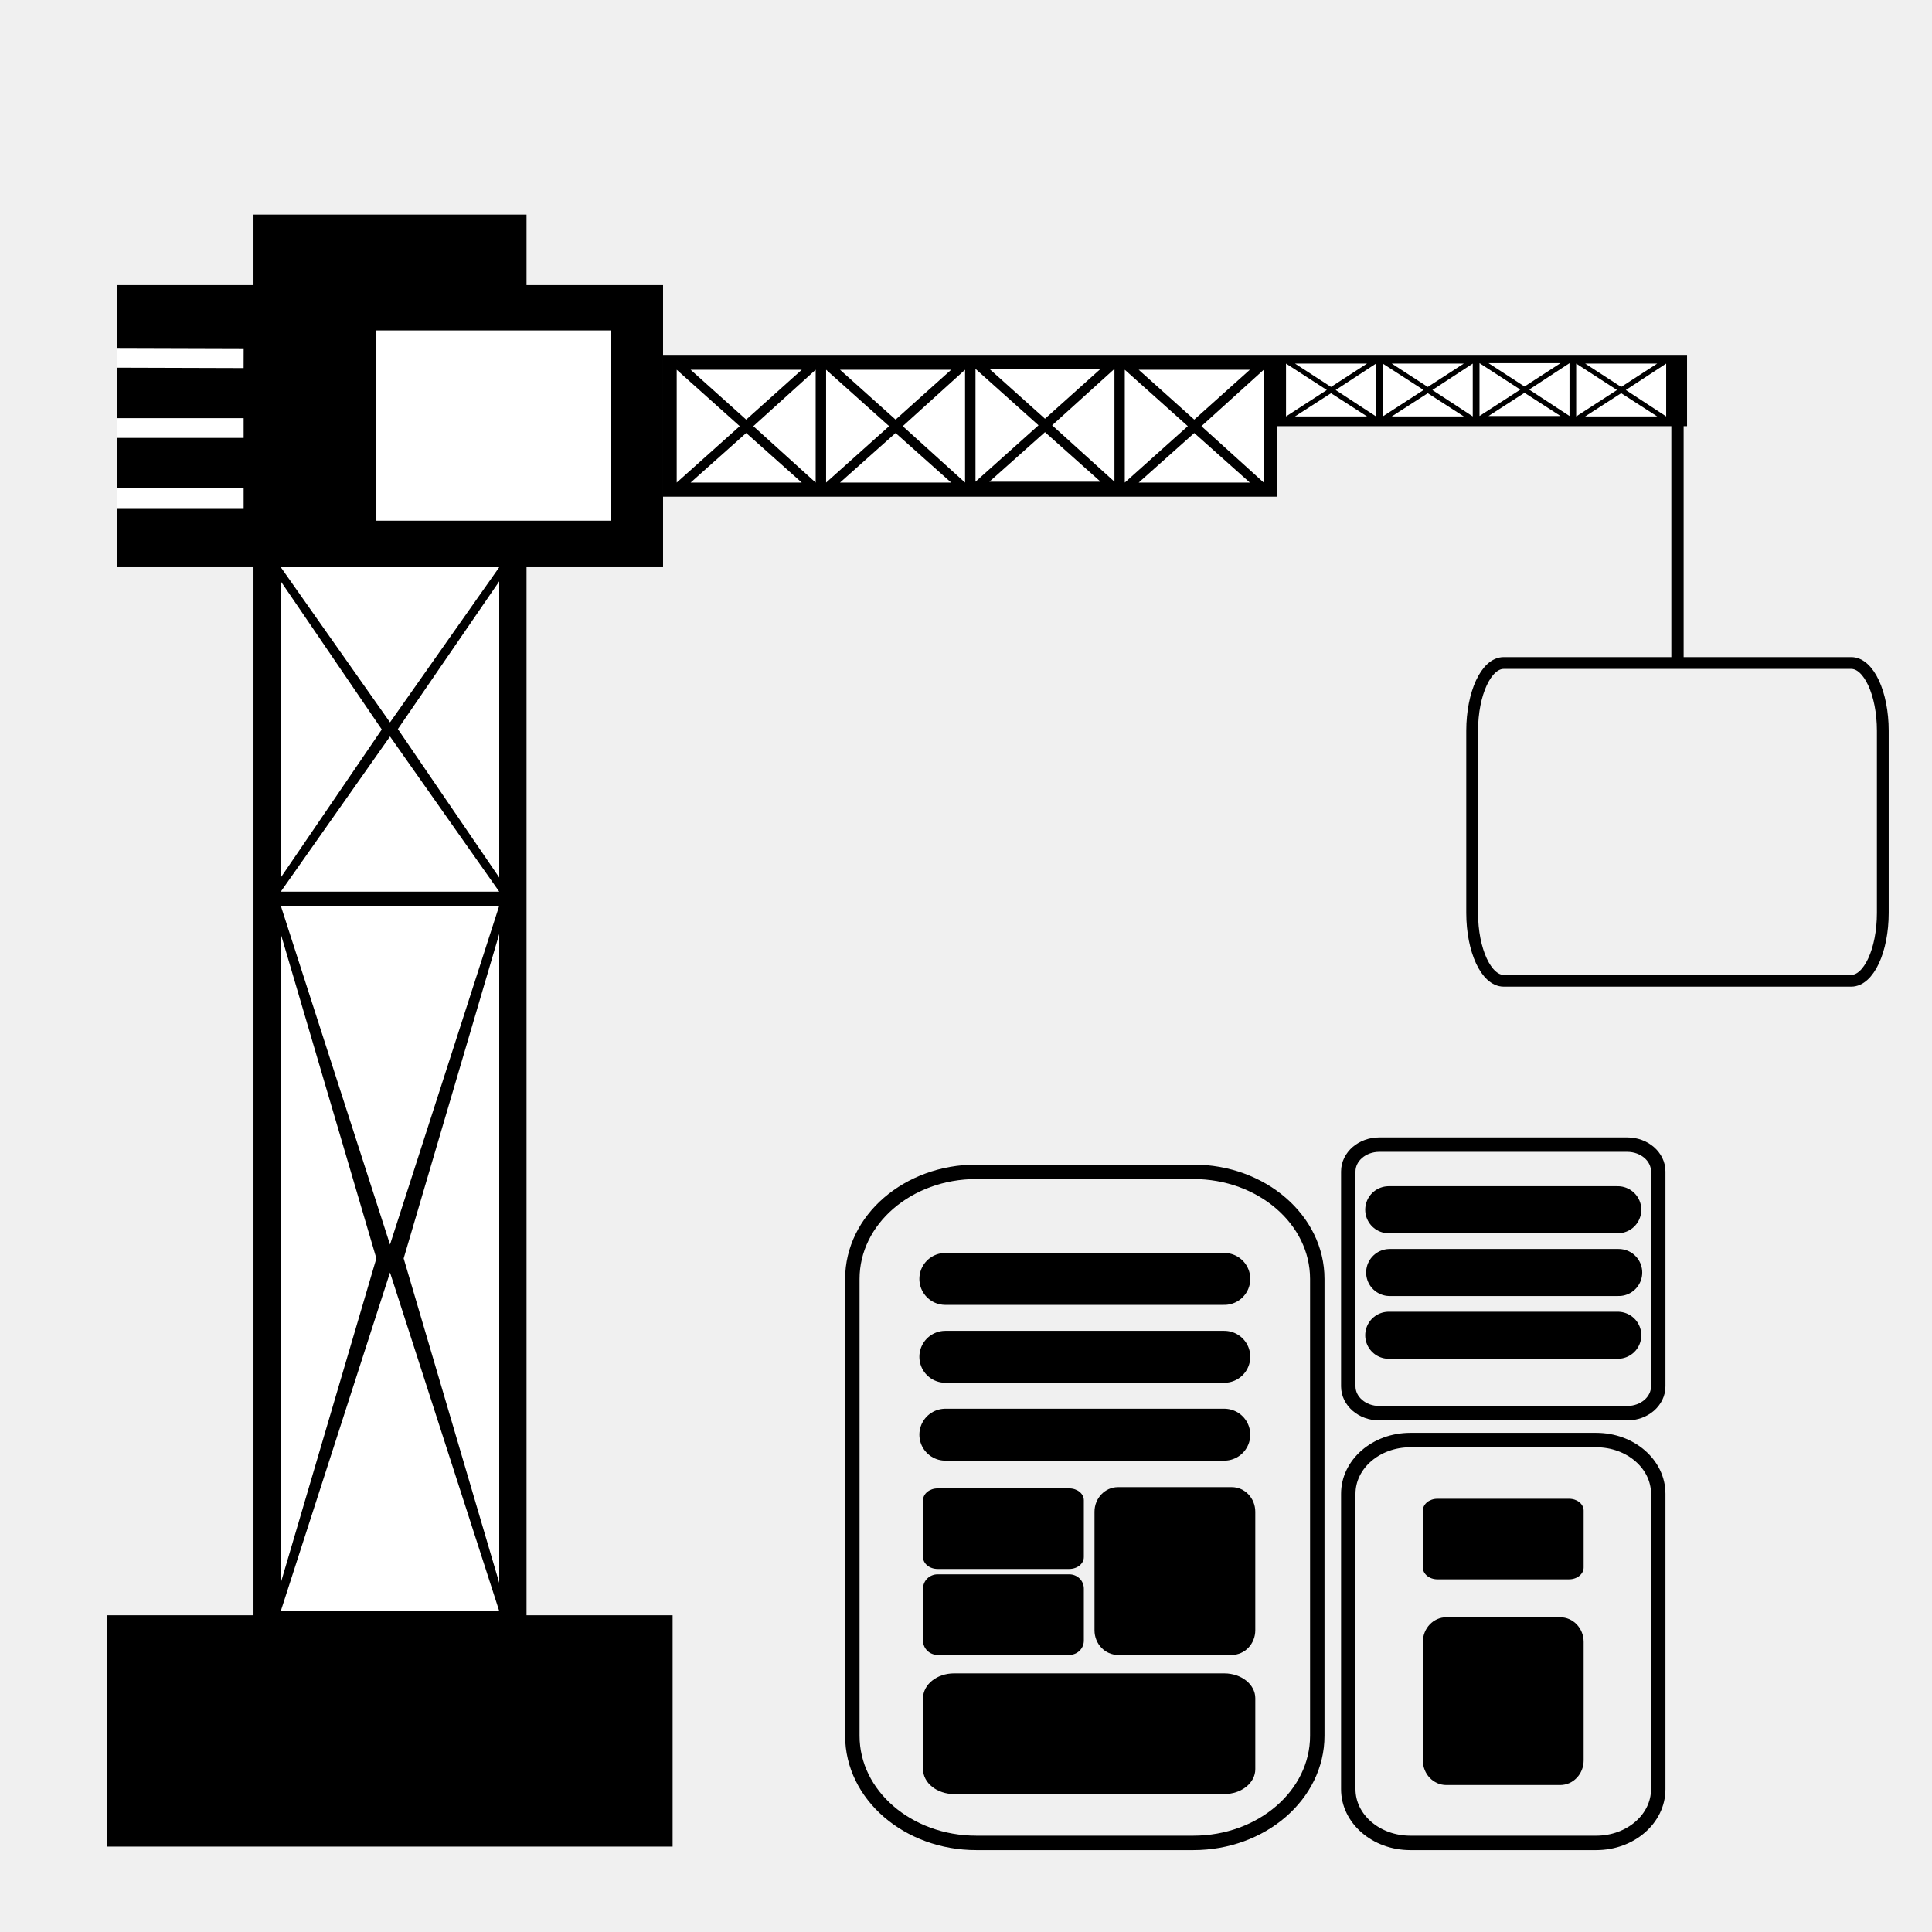
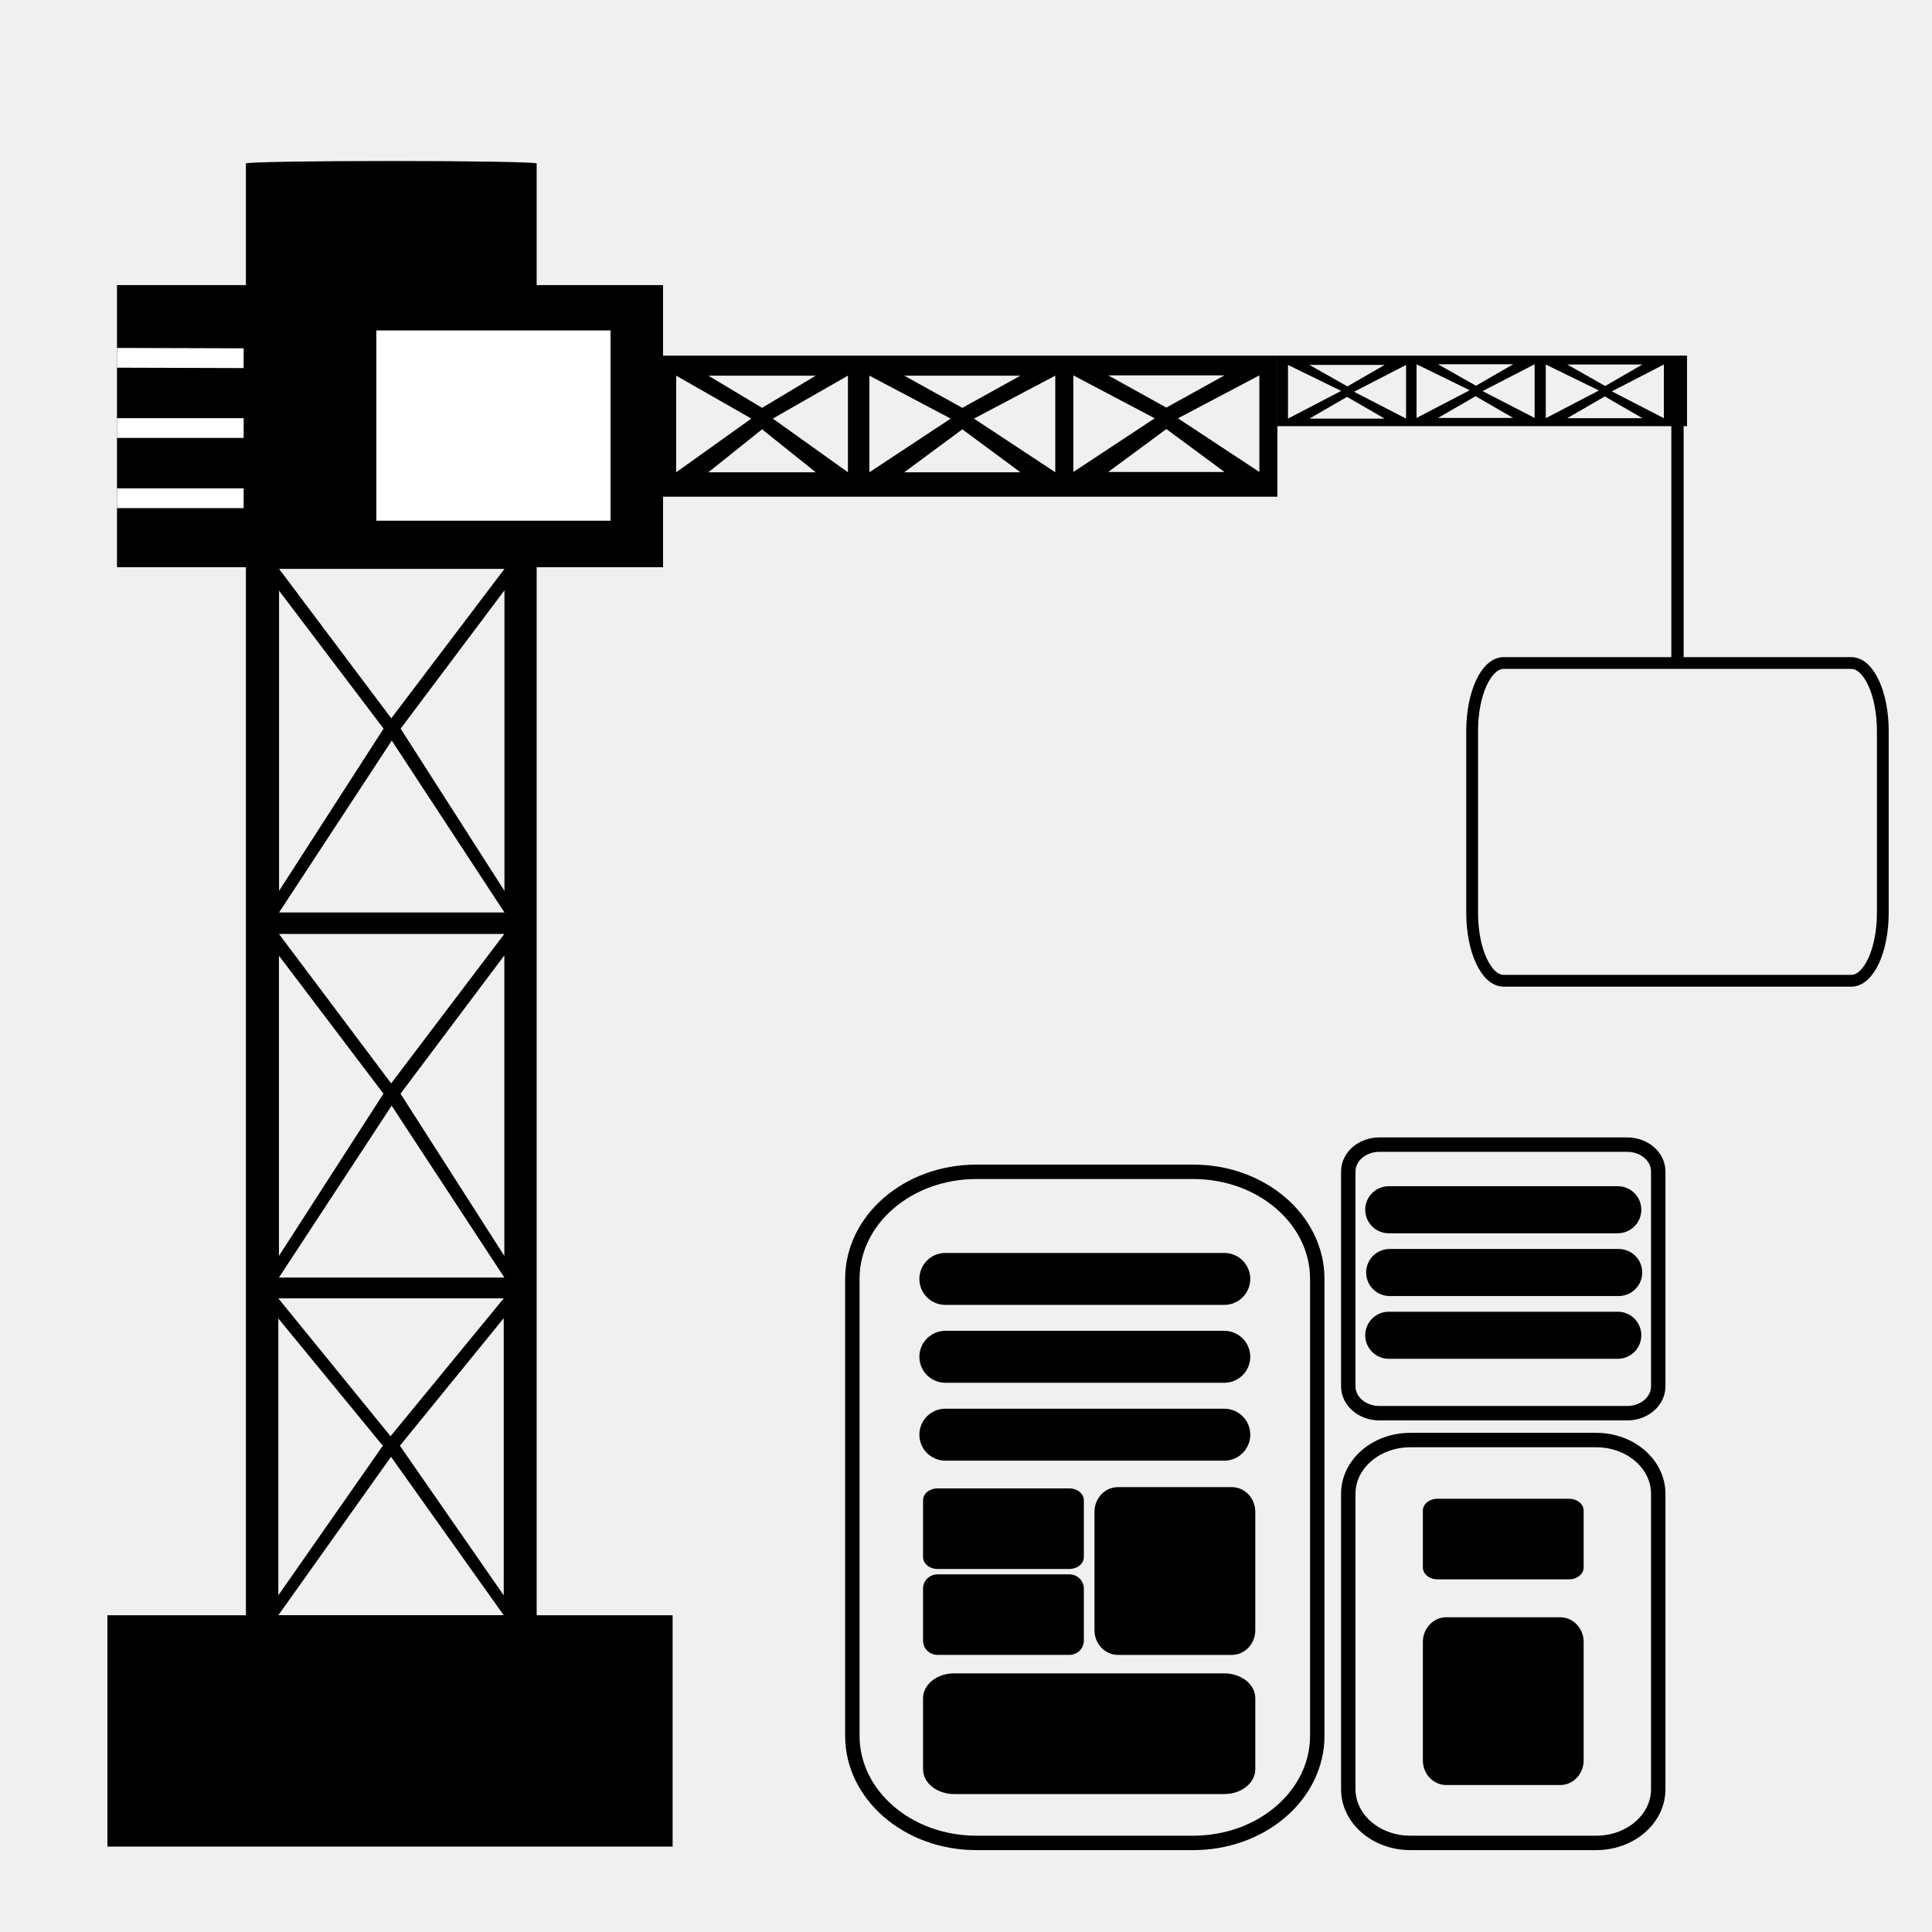
<svg xmlns="http://www.w3.org/2000/svg" width="180" height="180" viewBox="0 0 180 180" version="1.1" id="svg1">
  <defs id="defs1" />
  <g id="layer1">
-     <path style="fill:#000000;stroke-width:1.293" d="M 23.618,171.124 V 19.992 H 49.056 V 171.124" id="path1" />
    <rect style="fill:none;stroke:#000000;stroke-width:1.344;stroke-dasharray:none;stroke-opacity:1" id="rect4" width="43.317" height="62.523" x="79.411" y="109.176" ry="9.978" rx="11.551" />
    <rect style="fill:none;stroke:#000000;stroke-width:1.344;stroke-dasharray:none;stroke-opacity:1" id="rect5" width="28.878" height="37.532" x="125.616" y="134.167" ry="5.004" rx="5.776" />
    <path style="fill:#000000;stroke:#000000;stroke-width:1.146;stroke-linecap:butt;stroke-dasharray:none;stroke-opacity:1" d="M 156.287,38.059 V 61.771" id="path5" />
    <rect style="fill:none;stroke:#000000;stroke-width:1.098;stroke-linecap:round;stroke-dasharray:none;stroke-opacity:1" id="rect6" width="38.26" height="29.605" x="137.157" y="61.771" rx="2.936" ry="6.32" />
    <rect style="fill:none;stroke:#000000;stroke-width:1.344;stroke-linecap:round;stroke-linejoin:bevel;stroke-dasharray:none;stroke-opacity:1;paint-order:normal" id="rect7" width="28.878" height="25.021" x="125.616" y="106.643" rx="2.888" ry="2.502" />
    <g id="g20" transform="matrix(1.271923,0,0,1.31419,-39.97858,-32.57576)">
      <rect style="fill:#000000;stroke:#000000;stroke-width:1.4;stroke-linecap:round;stroke-dasharray:none;stroke-opacity:1" id="rect8" width="40" height="15" x="40" y="140" rx="0" ry="0" />
    </g>
-     <g id="g19" transform="matrix(1.271923,0,0,1.31419,-39.97858,-32.57576)">
-       <path style="fill:#ffffff;stroke:none;stroke-width:1.399;stroke-linecap:round;stroke-dasharray:none;stroke-opacity:1" d="m 52,139 8,-24 8,24" id="path8" />
-       <path style="fill:#ffffff;stroke:none;stroke-width:1.389;stroke-linecap:round;stroke-dasharray:none;stroke-opacity:1" d="M 52,89 60,113.02 68,89" id="path8-1" />
-       <path style="fill:#ffffff;stroke:none;stroke-width:1.4;stroke-linecap:round;stroke-dasharray:none;stroke-opacity:1" d="m 52,91 7,23 -7,23" id="path9" />
-       <path style="fill:#ffffff;stroke:none;stroke-width:1.4;stroke-linecap:round;stroke-dasharray:none;stroke-opacity:1" d="m 68,91 -7,23 7,23" id="path9-6" />
-       <path style="fill:#ffffff;stroke:none;stroke-width:0.955;stroke-linecap:round;stroke-dasharray:none;stroke-opacity:1" d="m 52,88 8,-11 8,11" id="path8-4" />
-       <path style="fill:#ffffff;stroke:none;stroke-width:0.949;stroke-linecap:round;stroke-dasharray:none;stroke-opacity:1" d="m 52,65 8,11 8,-11" id="path8-1-2" />
-       <path style="fill:#ffffff;stroke:none;stroke-width:0.956;stroke-linecap:round;stroke-dasharray:none;stroke-opacity:1" d="M 52,66 59.397,76.502 52,87" id="path9-3" />
-       <path style="fill:#ffffff;stroke:none;stroke-width:0.956;stroke-linecap:round;stroke-dasharray:none;stroke-opacity:1" d="M 68,66 60.575,76.475 68,87" id="path9-6-9" />
-     </g>
+     <path d="m 36.455,15 c -3.752,0 -7.138,0.025 -9.586,0.066 -1.224,0.021 -2.215,0.047 -2.898,0.074 -0.684,0.027 -1.061,0.056 -1.061,0.088 V 170.336 c 0,0.032 0.377,0.062 1.061,0.09 0.684,0.027 1.674,0.051 2.898,0.072 2.448,0.041 5.834,0.066 9.586,0.066 3.752,0 7.138,-0.025 9.586,-0.066 1.224,-0.021 2.215,-0.045 2.898,-0.072 C 49.623,170.398 50,170.368 50,170.336 V 15.229 c 0,-0.032 -0.377,-0.06 -1.061,-0.088 -0.684,-0.027 -1.674,-0.053 -2.898,-0.074 C 43.593,15.025 40.207,15 36.455,15 Z M 26,53 H 47 L 36.455,66.924 Z m 21,2 V 83 L 37.326,67.885 Z M 26,55.031 35.736,67.885 26,83 Z M 36.5,69 47,85.012 H 26 Z M 25.988,87.012 h 21 L 36.443,100.936 Z m 21,2 v 28 l -9.672,-15.115 z m -21,0.029 9.738,12.855 -9.738,15.115 z m 10.5,13.971 10.5,16.012 h -21 z m -10.557,17.955 h 21 l -10.545,12.842 z m 21,1.846 v 25.822 l -9.674,-13.939 z m -21,0.027 9.736,11.855 -9.736,13.939 z m 10.5,12.885 10.5,14.766 h -21 z" style="opacity:1;stroke-width:5.037;stroke-linecap:round;stroke-linejoin:round" id="path37" />
    <g id="g18" transform="matrix(1.271923,0,0,1.31419,-39.97858,-32.57576)">
      <rect style="fill:#000000" id="rect1" width="40" height="20" x="40" y="45" />
      <rect style="fill:#ffffff;stroke:none;stroke-width:1.4;stroke-linecap:round;stroke-dasharray:none;stroke-opacity:1" id="rect9" width="17.154" height="13.488" x="59" y="48.214" />
      <path style="fill:#ffffff;stroke:#ffffff;stroke-width:1.4;stroke-linecap:butt;stroke-dasharray:none;stroke-opacity:1" d="m 40,50.154 9.279,0.027" id="path10" />
      <path style="fill:#ffffff;stroke:#ffffff;stroke-width:1.4;stroke-linecap:butt;stroke-dasharray:none;stroke-opacity:1" d="m 40,60.111 h 9.279" id="path10-6" />
      <path style="fill:#ffffff;stroke:#ffffff;stroke-width:1.4;stroke-linecap:butt;stroke-dasharray:none;stroke-opacity:1" d="m 40,55.133 h 9.279" id="path10-9" />
    </g>
-     <g id="g17" transform="matrix(1.271923,0,0,1.31419,-39.97858,-32.57576)">
-       <rect style="fill:#000000" id="rect2" width="45" height="10" x="80" y="50" ry="0" />
-       <path style="fill:#ffffff;fill-opacity:1;stroke:none;stroke-width:0.504;stroke-linecap:butt;stroke-linejoin:bevel;stroke-dasharray:none;stroke-opacity:1;paint-order:normal" d="m 81,51 v 8 l 4.616,-4" id="path11" />
-       <path style="fill:#ffffff;fill-opacity:1;stroke:none;stroke-width:0.504;stroke-linecap:butt;stroke-linejoin:bevel;stroke-dasharray:none;stroke-opacity:1;paint-order:normal" d="m 82.018,51 h 8.144 l -4.072,3.536" id="path12" />
-       <path style="fill:#ffffff;fill-opacity:1;stroke:none;stroke-width:0.504;stroke-linecap:butt;stroke-linejoin:bevel;stroke-dasharray:none;stroke-opacity:1;paint-order:normal" d="M 82.018,59 H 90.161 L 86.09,55.486" id="path13" />
-       <path style="fill:#ffffff;fill-opacity:1;stroke:none;stroke-width:0.504;stroke-linecap:butt;stroke-linejoin:bevel;stroke-dasharray:none;stroke-opacity:1;paint-order:normal" d="m 91.179,51 -4.565,4 4.565,4" id="path14" />
-       <path style="fill:#ffffff;fill-opacity:1;stroke:none;stroke-width:0.504;stroke-linecap:butt;stroke-linejoin:bevel;stroke-dasharray:none;stroke-opacity:1;paint-order:normal" d="m 91.943,51 v 8 l 4.616,-4" id="path11-7" />
-       <path style="fill:#ffffff;fill-opacity:1;stroke:none;stroke-width:0.504;stroke-linecap:butt;stroke-linejoin:bevel;stroke-dasharray:none;stroke-opacity:1;paint-order:normal" d="m 92.961,51 h 8.144 l -4.072,3.536" id="path12-5" />
-       <path style="fill:#ffffff;fill-opacity:1;stroke:none;stroke-width:0.504;stroke-linecap:butt;stroke-linejoin:bevel;stroke-dasharray:none;stroke-opacity:1;paint-order:normal" d="m 92.961,59 h 8.144 l -4.072,-3.514" id="path13-6" />
-       <path style="fill:#ffffff;fill-opacity:1;stroke:none;stroke-width:0.504;stroke-linecap:butt;stroke-linejoin:bevel;stroke-dasharray:none;stroke-opacity:1;paint-order:normal" d="m 102.122,51 -4.565,4 4.565,4" id="path14-1" />
-       <path style="fill:#ffffff;fill-opacity:1;stroke:none;stroke-width:0.504;stroke-linecap:butt;stroke-linejoin:bevel;stroke-dasharray:none;stroke-opacity:1;paint-order:normal" d="m 102.886,50.938 v 8 l 4.616,-4" id="path11-6" />
-       <path style="fill:#ffffff;fill-opacity:1;stroke:none;stroke-width:0.504;stroke-linecap:butt;stroke-linejoin:bevel;stroke-dasharray:none;stroke-opacity:1;paint-order:normal" d="m 103.904,50.938 h 8.144 l -4.072,3.536" id="path12-2" />
-       <path style="fill:#ffffff;fill-opacity:1;stroke:none;stroke-width:0.504;stroke-linecap:butt;stroke-linejoin:bevel;stroke-dasharray:none;stroke-opacity:1;paint-order:normal" d="m 103.904,58.938 h 8.144 l -4.072,-3.514" id="path13-2" />
-       <path style="fill:#ffffff;fill-opacity:1;stroke:none;stroke-width:0.504;stroke-linecap:butt;stroke-linejoin:bevel;stroke-dasharray:none;stroke-opacity:1;paint-order:normal" d="m 113.065,50.938 -4.565,4 4.565,4" id="path14-7" />
-       <path style="fill:#ffffff;fill-opacity:1;stroke:none;stroke-width:0.504;stroke-linecap:butt;stroke-linejoin:bevel;stroke-dasharray:none;stroke-opacity:1;paint-order:normal" d="m 113.821,51 v 8 l 4.616,-4" id="path11-77" />
-       <path style="fill:#ffffff;fill-opacity:1;stroke:none;stroke-width:0.504;stroke-linecap:butt;stroke-linejoin:bevel;stroke-dasharray:none;stroke-opacity:1;paint-order:normal" d="m 114.839,51 h 8.144 l -4.072,3.536" id="path12-56" />
-       <path style="fill:#ffffff;fill-opacity:1;stroke:none;stroke-width:0.504;stroke-linecap:butt;stroke-linejoin:bevel;stroke-dasharray:none;stroke-opacity:1;paint-order:normal" d="m 114.839,59 h 8.144 l -4.072,-3.514" id="path13-60" />
-       <path style="fill:#ffffff;fill-opacity:1;stroke:none;stroke-width:0.504;stroke-linecap:butt;stroke-linejoin:bevel;stroke-dasharray:none;stroke-opacity:1;paint-order:normal" d="M 124,51 119.435,55 124,59" id="path14-75" />
-     </g>
-     <g id="g16" transform="matrix(1.271923,0,0,1.31419,-39.97858,-32.57576)">
-       <rect style="fill:#000000" id="rect3" width="30.006" height="5" x="125" y="50" />
-       <path style="fill:#ffffff;fill-opacity:1;stroke:none;stroke-width:0.278;stroke-linecap:butt;stroke-linejoin:bevel;stroke-dasharray:none;stroke-opacity:1;paint-order:normal" d="m 125.632,50.564 v 3.746 l 2.989,-1.873" id="path11-66" />
-       <path style="fill:#ffffff;fill-opacity:1;stroke:none;stroke-width:0.278;stroke-linecap:butt;stroke-linejoin:bevel;stroke-dasharray:none;stroke-opacity:1;paint-order:normal" d="m 126.291,50.564 h 5.274 l -2.637,1.655" id="path12-0" />
-       <path style="fill:#ffffff;fill-opacity:1;stroke:none;stroke-width:0.278;stroke-linecap:butt;stroke-linejoin:bevel;stroke-dasharray:none;stroke-opacity:1;paint-order:normal" d="m 126.291,54.309 h 5.274 l -2.637,-1.645" id="path13-5" />
-       <path style="fill:#ffffff;fill-opacity:1;stroke:none;stroke-width:0.278;stroke-linecap:butt;stroke-linejoin:bevel;stroke-dasharray:none;stroke-opacity:1;paint-order:normal" d="m 132.224,50.564 -2.956,1.873 2.956,1.873" id="path14-2" />
-       <path style="fill:#ffffff;fill-opacity:1;stroke:none;stroke-width:0.278;stroke-linecap:butt;stroke-linejoin:bevel;stroke-dasharray:none;stroke-opacity:1;paint-order:normal" d="m 132.718,50.564 v 3.746 l 2.989,-1.873" id="path11-7-6" />
-       <path style="fill:#ffffff;fill-opacity:1;stroke:none;stroke-width:0.278;stroke-linecap:butt;stroke-linejoin:bevel;stroke-dasharray:none;stroke-opacity:1;paint-order:normal" d="m 133.378,50.564 h 5.274 l -2.637,1.655" id="path12-5-6" />
-       <path style="fill:#ffffff;fill-opacity:1;stroke:none;stroke-width:0.278;stroke-linecap:butt;stroke-linejoin:bevel;stroke-dasharray:none;stroke-opacity:1;paint-order:normal" d="m 133.378,54.309 h 5.274 l -2.637,-1.645" id="path13-6-4" />
-       <path style="fill:#ffffff;fill-opacity:1;stroke:none;stroke-width:0.278;stroke-linecap:butt;stroke-linejoin:bevel;stroke-dasharray:none;stroke-opacity:1;paint-order:normal" d="m 139.31,50.564 -2.956,1.873 2.956,1.873" id="path14-1-8" />
-       <path style="fill:#ffffff;fill-opacity:1;stroke:none;stroke-width:0.278;stroke-linecap:butt;stroke-linejoin:bevel;stroke-dasharray:none;stroke-opacity:1;paint-order:normal" d="m 139.805,50.534 v 3.746 l 2.989,-1.873" id="path11-6-7" />
-       <path style="fill:#ffffff;fill-opacity:1;stroke:none;stroke-width:0.278;stroke-linecap:butt;stroke-linejoin:bevel;stroke-dasharray:none;stroke-opacity:1;paint-order:normal" d="m 140.464,50.534 h 5.274 l -2.637,1.655" id="path12-2-0" />
-       <path style="fill:#ffffff;fill-opacity:1;stroke:none;stroke-width:0.278;stroke-linecap:butt;stroke-linejoin:bevel;stroke-dasharray:none;stroke-opacity:1;paint-order:normal" d="m 140.464,54.28 h 5.274 l -2.637,-1.645" id="path13-2-0" />
-       <path style="fill:#ffffff;fill-opacity:1;stroke:none;stroke-width:0.278;stroke-linecap:butt;stroke-linejoin:bevel;stroke-dasharray:none;stroke-opacity:1;paint-order:normal" d="m 146.397,50.534 -2.956,1.873 2.956,1.873" id="path14-7-1" />
-       <path style="fill:#ffffff;fill-opacity:1;stroke:none;stroke-width:0.278;stroke-linecap:butt;stroke-linejoin:bevel;stroke-dasharray:none;stroke-opacity:1;paint-order:normal" d="m 146.886,50.564 v 3.746 l 2.989,-1.873" id="path11-77-5" />
-       <path style="fill:#ffffff;fill-opacity:1;stroke:none;stroke-width:0.278;stroke-linecap:butt;stroke-linejoin:bevel;stroke-dasharray:none;stroke-opacity:1;paint-order:normal" d="m 147.545,50.564 h 5.274 l -2.637,1.655" id="path12-56-1" />
-       <path style="fill:#ffffff;fill-opacity:1;stroke:none;stroke-width:0.278;stroke-linecap:butt;stroke-linejoin:bevel;stroke-dasharray:none;stroke-opacity:1;paint-order:normal" d="m 147.545,54.309 h 5.274 l -2.637,-1.645" id="path13-60-9" />
-       <path style="fill:#ffffff;fill-opacity:1;stroke:none;stroke-width:0.278;stroke-linecap:butt;stroke-linejoin:bevel;stroke-dasharray:none;stroke-opacity:1;paint-order:normal" d="m 153.478,50.564 -2.956,1.873 2.956,1.873" id="path14-75-8" />
-     </g>
+     <path d="M 61.775,33.133 V 46.275 H 119.012 V 33.133 Z M 100,34.973 l 7.582,4 -7.582,5 z m 3.25,0 h 10.832 l -5.416,3 z m 14.082,0 v 9 l -7.584,-5 z M 63,35 l 7,4 -7,5 z m 3,0 h 10 l -5,3 z m 13,0 v 9 l -7,-5 z m 2,0 7.576,4 L 81,44 Z m 3.248,0 h 10.822 l -5.412,3 z m 14.07,0 v 9 l -7.576,-5 z m 10.348,4.973 5.416,4 H 103.25 Z M 71,40 76,44 H 66 Z m 18.658,0 5.412,4 H 84.248 Z" style="" id="path42" />
+     <path d="m 119.012,33.133 v 6.572 h 38.166 v -6.572 z m 12.965,0.805 4.953,2.42 -4.953,2.58 z m 2,0 h 7 l -3.465,2 z m 9,0 v 5 l -4.846,-2.5 z m 1.039,0.023 4.953,2.42 -4.953,2.58 z m 2,0 h 7 l -3.465,2 z m 9,0 v 5 l -4.846,-2.5 z M 120,34 124.953,36.42 120,39 Z m 2,0 h 7 l -3.465,2 z m 9,0 v 5 l -4.846,-2.5 z m 6.477,2.912 3.5,2.025 h -7 z m 12.039,0.023 3.5,2.025 h -7 z M 125.5,36.975 129,39 h -7 z" style="" id="path47" />
    <path style="fill:#ffffff;fill-opacity:1;stroke:#000000;stroke-width:4.838;stroke-linecap:round;stroke-linejoin:bevel;stroke-dasharray:none;stroke-opacity:1;paint-order:normal" d="M 88.075,119.154 H 114.065" id="path16" />
    <path style="fill:#ffffff;fill-opacity:1;stroke:#000000;stroke-width:4.838;stroke-linecap:round;stroke-linejoin:bevel;stroke-dasharray:none;stroke-opacity:1;paint-order:normal" d="M 88.075,126.41 H 114.065" id="path16-0" />
    <path style="fill:#ffffff;fill-opacity:1;stroke:#000000;stroke-width:4.838;stroke-linecap:round;stroke-linejoin:bevel;stroke-dasharray:none;stroke-opacity:1;paint-order:normal" d="M 88.075,133.666 H 114.065" id="path16-8" />
    <rect style="fill:#000000;fill-opacity:1;stroke:none;stroke-width:2.941;stroke-linecap:round;stroke-linejoin:round;stroke-dasharray:none;stroke-opacity:1;paint-order:normal" id="rect16" width="14.98" height="15.631" x="101.972" y="138.553" ry="2.295" rx="2.186" />
    <rect style="fill:#000000;fill-opacity:1;stroke:none;stroke-width:3.585;stroke-linecap:round;stroke-linejoin:round;stroke-dasharray:none;stroke-opacity:1;paint-order:normal" id="rect16-6" width="30.954" height="11.244" x="85.999" y="155.904" ry="2.314" rx="2.888" />
    <rect style="fill:#000000;fill-opacity:1;stroke:none;stroke-width:2.038;stroke-linecap:round;stroke-linejoin:round;stroke-dasharray:none;stroke-opacity:1;paint-order:normal" id="rect16-1" width="14.98" height="7.506" x="85.999" y="146.677" ry="1.323" rx="1.354" />
    <rect style="fill:#000000;fill-opacity:1;stroke:none;stroke-width:2.038;stroke-linecap:round;stroke-linejoin:round;stroke-dasharray:none;stroke-opacity:1;paint-order:normal" id="rect16-1-8" width="14.98" height="7.506" x="85.999" y="138.671" ry="1.102" rx="1.354" />
    <path style="fill:#ffffff;fill-opacity:1;stroke:#000000;stroke-width:4.384;stroke-linecap:round;stroke-linejoin:bevel;stroke-dasharray:none;stroke-opacity:1;paint-order:normal" d="m 129.386,112.709 h 21.338" id="path16-5" />
    <path style="fill:#ffffff;fill-opacity:1;stroke:#000000;stroke-width:4.384;stroke-linecap:round;stroke-linejoin:bevel;stroke-dasharray:none;stroke-opacity:1;paint-order:normal" d="m 129.472,118.556 h 21.338" id="path16-5-5" />
    <path style="fill:#ffffff;fill-opacity:1;stroke:#000000;stroke-width:4.384;stroke-linecap:round;stroke-linejoin:bevel;stroke-dasharray:none;stroke-opacity:1;paint-order:normal" d="m 129.386,124.403 h 21.338" id="path16-5-1" />
    <rect style="fill:#000000;fill-opacity:1;stroke:none;stroke-width:2.941;stroke-linecap:round;stroke-linejoin:round;stroke-dasharray:none;stroke-opacity:1;paint-order:normal" id="rect16-8" width="14.98" height="15.631" x="132.565" y="150.677" ry="2.295" rx="2.186" />
    <rect style="fill:#000000;fill-opacity:1;stroke:none;stroke-width:2.038;stroke-linecap:round;stroke-linejoin:round;stroke-dasharray:none;stroke-opacity:1;paint-order:normal" id="rect16-1-8-4" width="14.98" height="7.506" x="132.565" y="139.636" ry="1.102" rx="1.354" />
  </g>
</svg>
